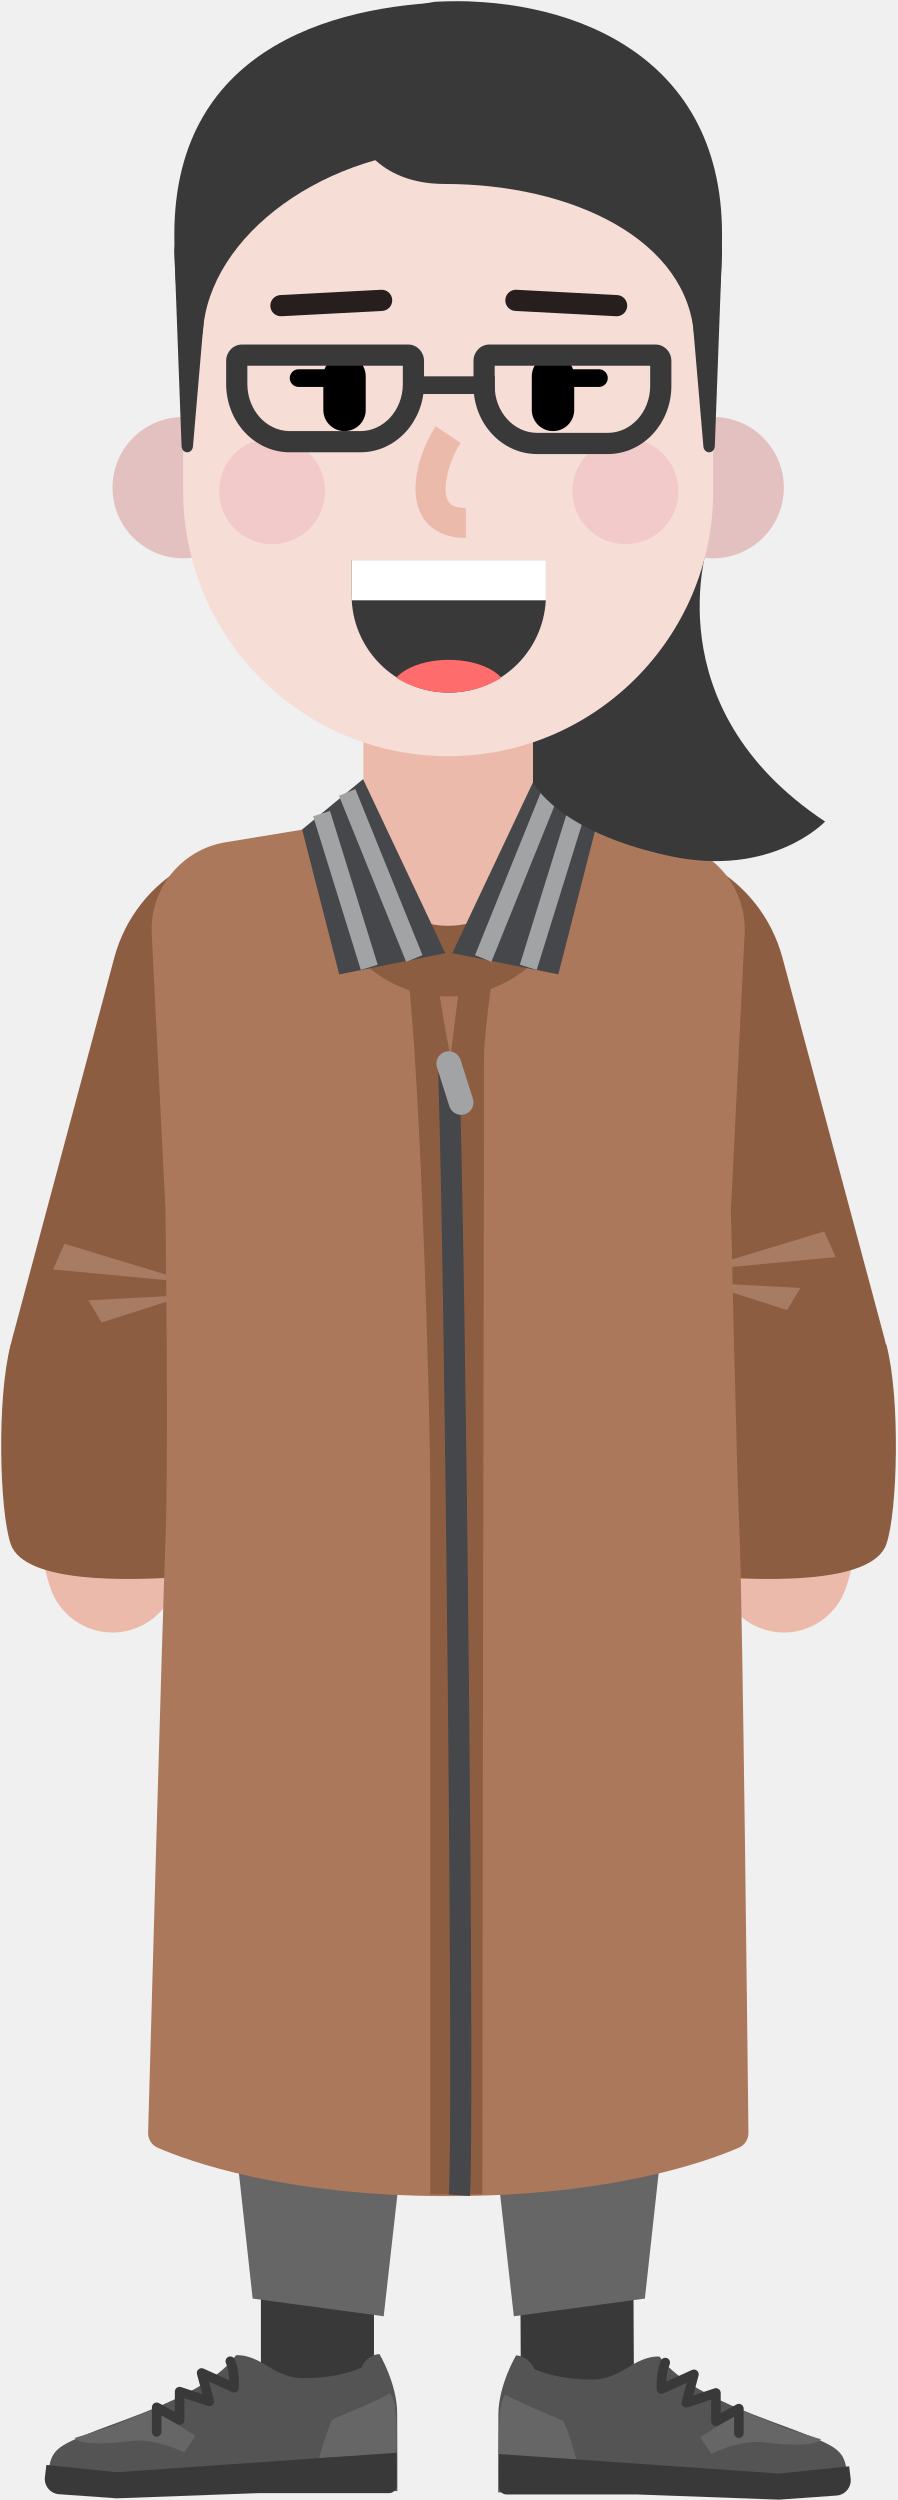
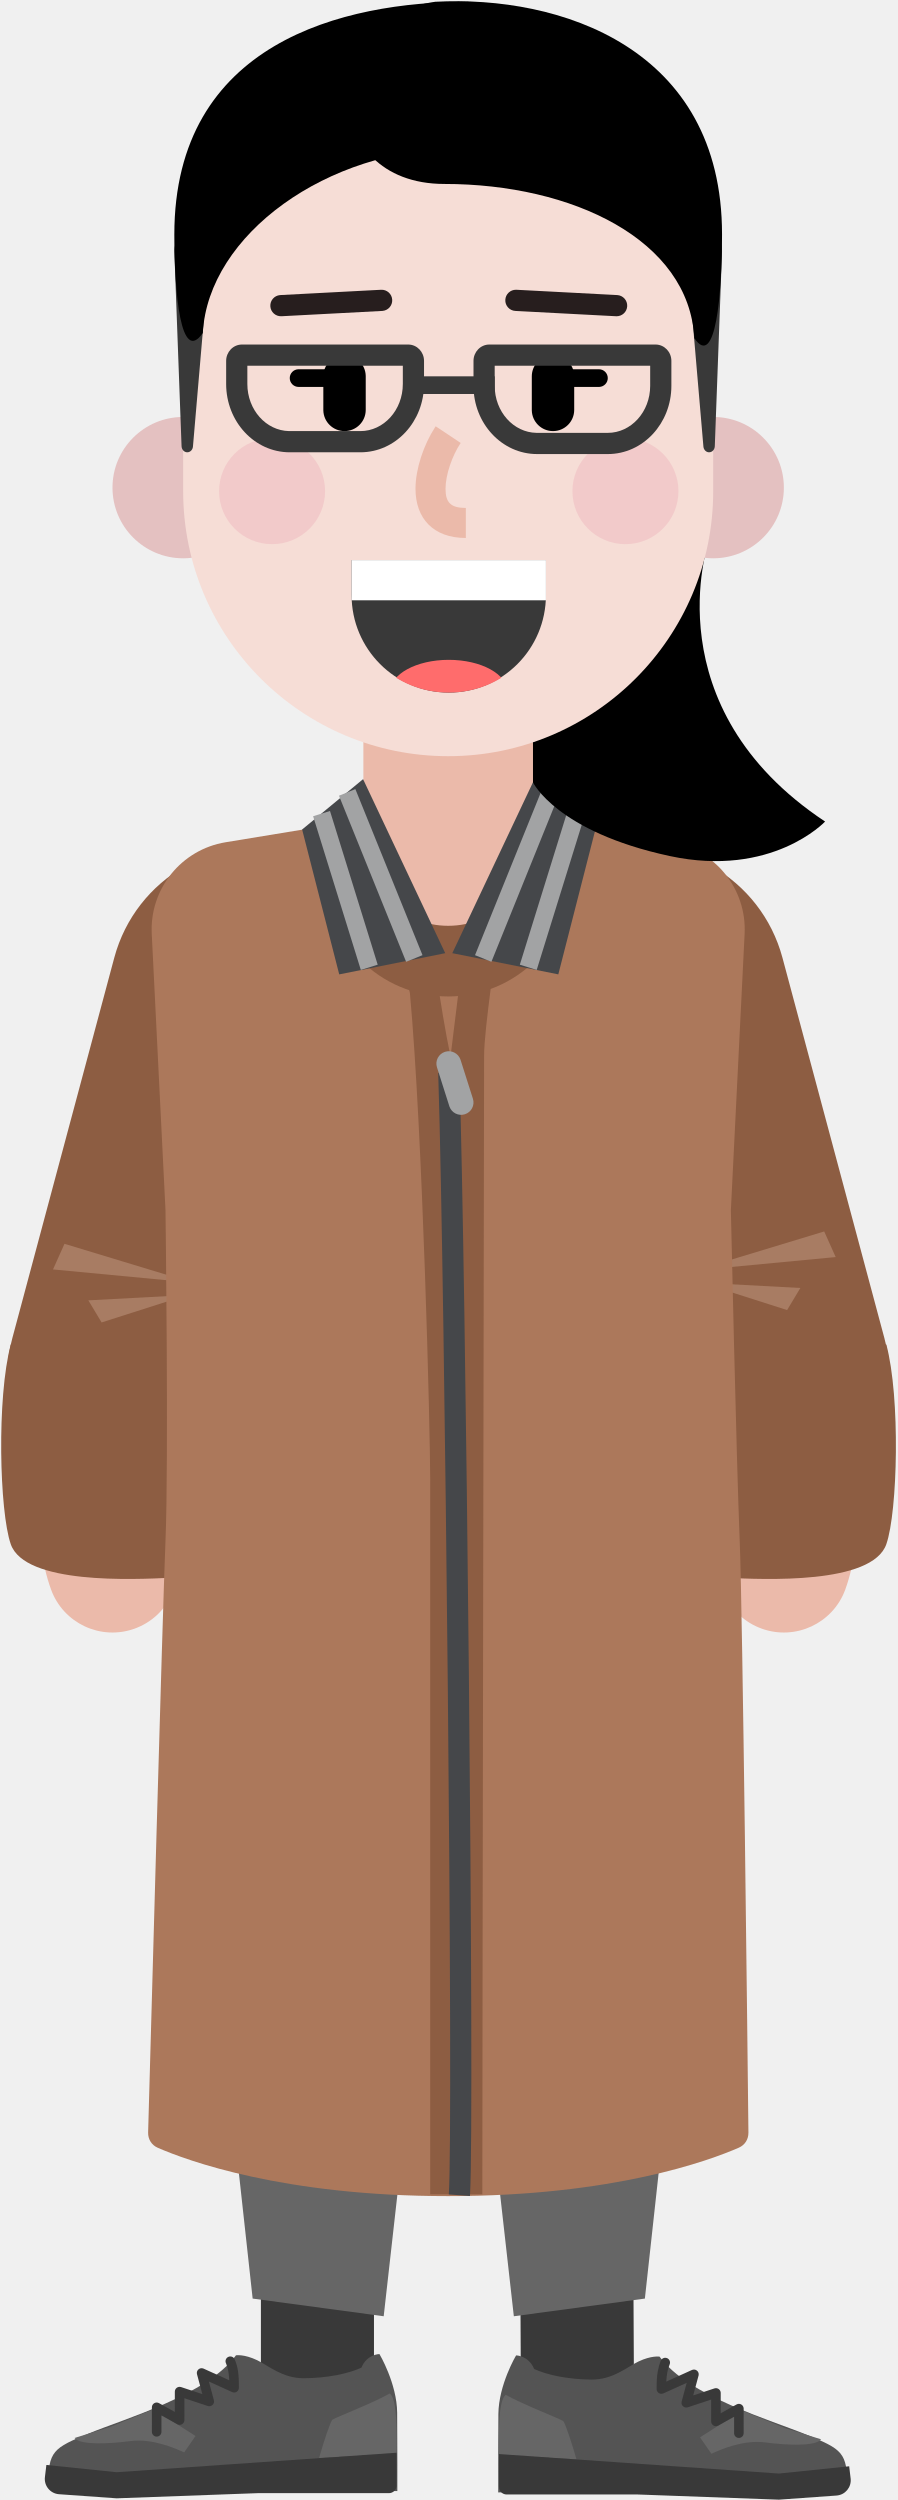
<svg xmlns="http://www.w3.org/2000/svg" xmlns:xlink="http://www.w3.org/1999/xlink" width="508px" height="1415px" viewBox="0 0 508 1415" version="1.1">
  <defs>
    <path d="M0.09,0 C0.03,1.021 0,2.051 0,3.081 L0,22.367 C0,51.44 24.629,75 54.999,75 C85.378,75 109.997,51.44 109.997,22.367 L109.997,3.081 C109.997,2.051 109.967,1.021 109.907,0 L0.09,0 Z" id="path-1" />
  </defs>
  <g id="GEE!-ME" stroke="none" stroke-width="1" fill="none" fill-rule="evenodd">
    <g id="gee_me_022" transform="translate(-346, -92)">
      <g transform="translate(330, 92)">
        <g id="lower-limb" transform="translate(41, 845)" fill-rule="nonzero">
          <path d="M300.51,245 C318.006,244.913 332.293,258.883 332.663,276.311 L332.67,276.84 L333.875,517.84 C333.963,535.513 319.708,549.911 302.035,550 C284.539,550.087 270.252,536.117 269.882,518.689 L269.875,518.16 L268.67,277.16 C268.582,259.487 282.837,245.089 300.51,245 Z" id="06" fill="#393939" />
          <path d="M154.67,245 C172.166,245 186.383,259.042 186.666,276.471 L186.67,277 L186.67,531 C186.67,548.673 172.343,563 154.67,563 C137.174,563 122.957,548.958 122.674,531.529 L122.67,531 L122.67,277 C122.67,259.327 136.997,245 154.67,245 Z" id="05" fill="#393939" />
          <g id="04" transform="translate(256, 488)">
            <path d="M198.544,75.04 C198.72,54.86 195.572,53.35 175.613,45.08 C155.654,36.81 108.663,23.4 92.318,0.85 C92.318,0.85 87.774,0.1 80.383,3.61 C74.076,6.6 65.979,13.95 53.766,13.85 C40.503,13.73 28.682,11.25 21.335,7.85 C18.153,0.21 11.116,0.14 11.116,0.14 C11.116,0.14 1.226,16.72 1.081,33.38 C0.935,50.04 0.985,77.72 0.985,77.72 L198.544,75.04 Z" id="Rectangle-82" fill="#545454" />
            <path d="M37.774,37.32 C34.274,35.27 14.232,27.66 5.277,22.46 C0.848,25.7 1.401,45.27 1.303,56.55 L45.283,58.98 C42.857,50.41 38.94,38.51 37.774,37.32 Z" id="Vector-456" fill="#666666" />
            <path d="M152.19,49.42 C164.677,51.06 180.672,51.72 183.707,47.64 L163.262,41.31 L136.357,30.31 L129.326,33.83 L130.299,36.92 L115.214,46.53 L121.634,55.82 L121.733,55.77 C126.662,53.56 139.581,47.75 152.19,49.42 Z" id="Vector-454" fill="#666666" />
            <path d="M93.042,3.134 C93.637,1.762 95.231,1.132 96.602,1.726 C97.974,2.321 98.604,3.915 98.01,5.286 C97.42,6.646 96.978,8.193 96.668,9.918 C96.406,11.368 96.252,12.707 96.165,14.283 L96.132,14.973 L110.65,8.404 C112.685,7.483 114.87,9.279 114.417,11.42 L114.38,11.574 L111.351,22.819 L123.364,18.84 C125.061,18.278 126.809,19.485 126.917,21.239 L126.922,21.411 L126.918,32.908 L135.891,27.924 C137.646,26.949 139.79,28.156 139.908,30.12 L139.913,30.291 L139.91,44.171 C139.91,45.666 138.697,46.877 137.202,46.877 C135.763,46.877 134.586,45.752 134.501,44.334 L134.496,44.169 L134.498,34.891 L125.526,39.876 C123.771,40.851 121.627,39.644 121.509,37.68 L121.504,37.509 L121.507,25.158 L108.282,29.54 C106.287,30.2 104.356,28.44 104.78,26.422 L104.817,26.266 L107.663,15.697 L94.473,21.666 C92.734,22.453 90.769,21.242 90.655,19.371 L90.65,19.199 L90.653,18.145 C90.674,14.239 90.821,11.838 91.34,8.958 C91.72,6.846 92.275,4.904 93.042,3.134 Z" id="Vector-293" fill="#393939" />
            <path d="M1.42,74.55 L1.424,55.99 L159.828,67.03 L199.632,62.92 L200.457,69.81 C201.046,74.73 197.407,79.13 192.472,79.48 L159.825,81.81 L79.628,78.87 L5.752,78.88 C3.359,78.88 1.42,76.94 1.42,74.55 Z" id="Vector-414" fill="#393939" />
          </g>
          <g id="03" transform="translate(0, 487)">
            <path d="M2.336,75.29 C2.16,55.11 5.308,53.59 25.267,45.33 C45.226,37.06 92.217,23.65 108.562,1.1 C108.562,1.1 113.106,0.34 120.497,3.85 C126.804,6.85 134.901,14.2 147.114,14.09 C160.377,13.98 172.198,11.49 179.545,8.1 C182.727,0.45 189.764,0.39 189.764,0.39 C189.764,0.39 199.654,16.97 199.799,33.63 C199.945,50.29 199.895,77.96 199.895,77.96 L2.336,75.29 Z" id="Rectangle-82_2" fill="#545454" />
            <path d="M163.106,37.57 C166.606,35.52 186.648,27.91 195.603,22.7 C200.032,25.95 199.479,45.51 199.577,56.79 L155.597,59.23 C158.022,50.66 161.94,38.76 163.106,37.57 Z" id="Vector-456_2" fill="#666666" />
            <path d="M48.69,49.66 C36.203,51.31 20.208,51.96 17.173,47.89 L37.618,41.56 L64.523,30.55 L71.554,34.08 L70.581,37.17 L85.665,46.78 L79.246,56.06 L79.147,56.02 C74.218,53.8 61.298,48 48.69,49.66 Z" id="Vector-454_2" fill="#666666" />
            <path d="M104.276,1.977 C105.648,1.382 107.242,2.011 107.837,3.382 C109.79,7.881 110.228,12.138 110.23,19.449 C110.23,21.359 108.316,22.65 106.565,21.982 L106.406,21.916 L93.216,15.94 L96.063,26.517 C96.609,28.546 94.741,30.374 92.751,29.836 L92.598,29.79 L79.372,25.408 L79.376,37.759 C79.376,39.766 77.28,41.056 75.506,40.204 L75.354,40.126 L66.381,35.141 L66.384,44.419 C66.384,45.859 65.261,47.036 63.842,47.122 L63.678,47.127 C62.238,47.127 61.061,46.004 60.975,44.585 L60.97,44.421 L60.967,30.541 C60.967,28.534 63.063,27.244 64.837,28.096 L64.989,28.174 L73.961,33.158 L73.958,21.661 C73.958,19.873 75.653,18.592 77.352,19.042 L77.516,19.09 L89.529,23.07 L86.5,11.813 C85.92,9.657 88.045,7.789 90.085,8.583 L90.231,8.644 L104.739,15.217 L104.725,14.894 C104.546,11.11 104.067,8.417 103.002,5.846 L102.871,5.538 C102.276,4.166 102.905,2.572 104.276,1.977 Z" id="Vector-293_2" fill="#393939" />
            <path d="M199.46,74.8 L199.456,56.24 L41.051,67.28 L1.248,63.17 L0.422,70.06 C-0.166,74.97 3.473,79.38 8.408,79.73 L41.055,82.05 L121.251,79.11 L195.128,79.13 C197.521,79.13 199.46,77.19 199.46,74.8 Z" id="Vector-414_2" fill="#393939" />
          </g>
          <polygon id="02" fill="#666666" points="228 0 68 0 118 456 192.171 466 220.086 218" />
          <polygon id="01" fill="#666666" points="230 0 390 0 340 456 265.829 466 237.914 218" />
        </g>
        <g id="upper-limb" transform="translate(0.670928, 330)" fill-rule="nonzero">
          <path d="M395.543,249.962 C413.341,239.922 435.909,246.211 445.948,264.009 C469.645,306.018 487.137,365.372 496.166,427.406 C504.764,486.479 504.587,539.901 493.771,569.645 C486.788,588.849 465.559,598.756 446.354,591.772 C427.342,584.859 417.442,563.983 424.022,544.932 L424.227,544.355 C429.759,529.141 429.902,485.915 422.937,438.065 C415.115,384.32 400.086,333.323 381.496,300.367 C371.456,282.569 377.745,260.002 395.543,249.962 Z" id="14" fill="#EBBAAA" />
          <path d="M92.036,264.011 C102.076,246.213 124.643,239.924 142.441,249.964 C160.239,260.004 166.528,282.571 156.488,300.369 C137.898,333.325 122.868,384.323 115.046,438.068 L114.637,440.933 C108.156,487.159 108.33,528.595 113.592,543.894 L113.756,544.359 C120.74,563.563 110.833,584.792 91.628,591.775 C72.424,598.759 51.195,588.852 44.212,569.647 C33.396,539.904 33.219,486.482 41.817,427.409 C50.847,365.374 68.338,306.02 92.036,264.011 Z" id="13" fill="#EBBAAA" />
          <rect id="12" fill="#8D5D42" transform="translate(133.2679, 341.7181) rotate(15) translate(-133.2679, -341.7181) " x="48.268" y="145.307" width="170" height="392.822" rx="85" />
          <rect id="11" fill="#8D5D42" transform="translate(404.9373, 341.7181) scale(-1, 1) rotate(15) translate(-404.9373, -341.7181) " x="319.937" y="145.307" width="170" height="392.822" rx="85" />
          <g id="10" transform="translate(409.3291, 367)" fill="#A87C63">
            <polygon id="Vector-452" points="72.5 0 0 22 79 14.5" />
            <polygon id="Vector-453" points="59 32 3 29 51.5 44.5" />
          </g>
          <g id="09" transform="translate(45.32907, 374)" fill="#A87C63">
            <polygon id="Vector-452_2" points="6.5 0 79 22 0 14.5" />
            <polygon id="Vector-453_2" points="20 32 76 29 27.5 44.5" />
          </g>
          <path d="M516.998,544 C523.398,525.6 524.998,461 516.998,431 L402.999,426 C415.2,464 417.199,514 426.199,563 L426.353,563.007 C447.499,564.014 509.018,566.944 516.998,544 Z" id="08" fill="#8D5D42" />
          <path d="M21.416,544 C15.016,525.6 13.417,461 21.417,431 L135.416,426 C123.215,464 121.215,514 112.215,563 L112.062,563.007 C90.916,564.014 29.397,566.944 21.416,544 Z" id="07" fill="#8D5D42" />
          <path d="M101.217,198.533 C99.954,173.136 117.952,150.837 143.042,146.711 L268.999,126 L394.957,146.711 C420.047,150.837 438.045,173.136 436.782,198.533 L428.999,355 C428.999,355 432.121,496.461 433.999,542 C435.695,583.112 438.482,835.21 438.937,877.1 C438.976,880.83 436.958,884.07 433.546,885.57 C416.963,892.83 362.481,913 268.999,913 C175.726,913 121.28,892.92 104.565,885.61 C101.096,884.1 99.061,880.76 99.165,876.98 C100.332,834.72 107.305,583.072 108.999,542 C110.877,496.461 108.999,355 108.999,355 L101.217,198.533 Z" id="06" fill="#AC785B" />
          <path d="M258.829,508 C258.829,480.8 254.662,312 247.329,232 L236.829,190 L258.329,191 C260.04,204.869 264.329,239 270.329,268 L279.829,191 L296.829,190 C296.829,208.667 289.329,250.4 289.329,268 C289.329,285.6 288.329,816 288.329,912 L258.829,912 L258.829,508 Z" id="05" fill="#8D5D42" />
          <path d="M275.326,276.796 C279.022,385.68 283.994,865.658 281.394,911.682 L281.313,912.943 L269.345,912.057 C272.056,875.47 267.151,396.444 263.444,280.602 L263.333,277.204 L275.326,276.796 Z" id="04" fill="#45474A" />
          <path d="M267.207,265.33 C270.814,264.182 274.663,266.11 275.923,269.649 L276,269.878 L283,291.878 C284.172,295.562 282.136,299.498 278.451,300.67 C274.844,301.818 270.995,299.89 269.735,296.351 L269.659,296.122 L262.659,274.122 C261.486,270.438 263.523,266.502 267.207,265.33 Z" id="03" fill="#A2A3A4" />
          <path d="M268.998,234 C307.658,234 338.998,202.66 338.998,164 C338.998,125.34 307.658,94 268.998,94 C230.338,94 198.998,125.34 198.998,164 C198.998,202.66 230.338,234 268.998,234 Z" id="02" fill="#8D5D42" />
          <rect id="01" fill="#EBBAAA" x="220.999" y="0" width="96" height="194" rx="48" />
          <g id="Group-276" transform="translate(271.3291, 111)">
            <polygon id="Vector-647" fill="#45474A" points="0 98.5 46.5 0 81 28.5 60 110.5" />
            <polygon id="Vector-680" fill="#A2A3A4" points="50.864 5.626 60.136 9.374 22.136 103.374 12.864 99.626" />
            <polygon id="Vector-681" fill="#A2A3A4" points="65.225 18.018 74.775 20.982 47.775 107.982 38.225 105.018" />
          </g>
          <g id="Group-277" transform="translate(186.3291, 111)">
            <polygon id="Vector-647_2" fill="#45474A" points="81 98.5 34.5 0 0 28.5 21 110.5" />
            <polygon id="Vector-680_2" fill="#A2A3A4" points="30.136 5.626 68.136 99.626 58.864 103.374 20.864 9.374" />
            <polygon id="Vector-681_2" fill="#A2A3A4" points="15.775 18.018 42.775 105.018 33.225 107.982 6.225 20.982" />
          </g>
        </g>
        <g id="hand" transform="translate(79.6689, 0.687571)">
-           <path d="M337.331,306.312 C337.331,306.312 305.331,399.312 403.331,464.312 C403.331,464.312 373.331,496.312 315.331,483.812 C251.331,470.019 238.001,442.137 238.001,442.137 C238.001,431.587 238.001,424.297 238.001,420.265 C238.001,393.932 225.778,355.948 201.331,306.312 L337.331,306.312 Z" id="22" fill="#393939" />
+           <path d="M337.331,306.312 C337.331,306.312 305.331,399.312 403.331,464.312 C403.331,464.312 373.331,496.312 315.331,483.812 C251.331,470.019 238.001,442.137 238.001,442.137 C238.001,431.587 238.001,424.297 238.001,420.265 C238.001,393.932 225.778,355.948 201.331,306.312 L337.331,306.312 Z" id="22" fill="black" />
          <path d="M340.001,315.313 C362.092,315.313 380.001,297.404 380.001,275.313 C380.001,253.221 362.092,235.313 340.001,235.313 C317.91,235.313 300.001,253.221 300.001,275.313 C300.001,297.404 317.91,315.313 340.001,315.313 Z" id="21" fill="#E4C1C1" fill-rule="nonzero" />
          <path d="M40,315.313 C17.909,315.313 9.23705556e-14,297.404 9.23705556e-14,275.313 C9.23705556e-14,253.221 17.909,235.313 40,235.313 C62.091,235.313 80,253.221 80,275.313 C80,297.404 62.091,315.313 40,315.313 Z" id="20" fill="#E4C1C1" fill-rule="nonzero" />
          <rect id="19" fill="#F6DDD6" fill-rule="nonzero" x="40.001" y="27.312" width="300" height="400" rx="150" />
          <circle id="18" fill="#F2CACA" fill-rule="nonzero" cx="90.331" cy="277.312" r="30" />
          <circle id="17" fill="#F2CACA" fill-rule="nonzero" cx="290.331" cy="277.312" r="30" />
          <g id="16" transform="translate(135.3311, 316.3124)">
            <path d="M0,0.02 L0,19.82 C0,50.3 24.629,75 54.999,75 C85.378,75 109.997,50.3 109.997,19.82 L109.997,0.02 L0,0.02 Z" fill="#393939" />
            <g>
              <g>
                <mask id="mask-2" fill="white">
                  <use xlink:href="#path-1" />
                </mask>
                <g />
                <path d="M54.998,92.693 C73.316,92.693 88.166,84.583 88.166,74.58 C88.166,64.576 73.316,56.467 54.998,56.467 C36.68,56.467 21.83,64.576 21.83,74.58 C21.83,84.583 36.68,92.693 54.998,92.693 Z" fill="#FF6C6C" fill-rule="nonzero" mask="url(#mask-2)" />
              </g>
            </g>
            <rect fill="#FFFFFF" fill-rule="nonzero" x="0" y="0.02" width="110" height="22.747" />
          </g>
          <path d="M135.331,208.312 C138.093,208.312 140.331,210.551 140.331,213.312 C140.331,216.001 138.209,218.194 135.548,218.308 L135.331,218.312 L105.331,218.312 C102.57,218.312 100.331,216.074 100.331,213.312 C100.331,210.624 102.453,208.431 105.114,208.317 L105.331,208.312 L135.331,208.312 Z" id="15" fill="#000000" fill-rule="nonzero" />
          <path d="M275.331,208.312 C278.093,208.312 280.331,210.551 280.331,213.312 C280.331,216.001 278.209,218.194 275.548,218.308 L275.331,218.312 L245.331,218.312 C242.57,218.312 240.331,216.074 240.331,213.312 C240.331,210.624 242.453,208.431 245.114,208.317 L245.331,208.312 L275.331,208.312 Z" id="14" fill="#000000" fill-rule="nonzero" />
          <path d="M249.331,200.312 C255.857,200.312 261.165,205.521 261.327,212.007 L261.331,212.312 L261.331,231.312 C261.331,237.94 255.959,243.312 249.331,243.312 C242.806,243.312 237.497,238.104 237.335,231.617 L237.331,231.312 L237.331,212.312 C237.331,205.685 242.704,200.312 249.331,200.312 Z" id="13" fill="#000000" fill-rule="nonzero" />
          <path d="M131.335,200.312 C137.861,200.312 143.169,205.521 143.331,212.007 L143.335,212.312 L143.335,231.312 C143.335,237.94 137.963,243.312 131.335,243.312 C124.81,243.312 119.501,238.104 119.339,231.617 L119.335,231.312 L119.335,212.312 C119.335,205.685 124.708,200.312 131.335,200.312 Z" id="12" fill="#000000" fill-rule="nonzero" />
          <path d="M228.646,163.321 L285.646,166.321 C288.956,166.495 291.497,169.319 291.323,172.628 C291.153,175.862 288.452,178.362 285.241,178.312 L285.016,178.304 L228.016,175.304 C224.707,175.13 222.165,172.306 222.339,168.997 C222.51,165.763 225.21,163.262 228.422,163.313 L228.646,163.321 Z" id="11" fill="#271E1E" fill-rule="nonzero" />
          <path d="M152.016,163.321 C155.325,163.147 158.149,165.688 158.323,168.997 C158.493,172.231 156.07,175.001 152.871,175.288 L152.646,175.304 L95.646,178.304 C92.337,178.478 89.514,175.937 89.339,172.628 C89.169,169.394 91.593,166.623 94.791,166.337 L95.016,166.321 L152.016,163.321 Z" id="10" fill="#271E1E" fill-rule="nonzero" />
          <path d="M307.331,194.312 L213.331,194.312 C208.244,194.312 204.331,198.565 204.331,203.573 L204.331,217.704 C204.331,238.921 220.332,256.312 240.331,256.312 L280.331,256.312 C300.331,256.312 316.331,238.921 316.331,217.704 L316.331,203.573 C316.331,198.565 312.419,194.312 307.331,194.312 Z M216.331,206.312 L304.331,206.312 L304.331,217.704 C304.331,232.506 293.47,244.312 280.331,244.312 L240.331,244.312 L239.938,244.309 C226.977,244.076 216.331,232.358 216.331,217.704 L216.331,206.312 Z" id="09" fill="#393939" fill-rule="nonzero" />
          <rect id="08" fill="#393939" fill-rule="nonzero" x="166.331" y="212.312" width="50" height="10" />
          <path d="M167.331,194.312 L73.331,194.312 C68.241,194.312 64.331,198.57 64.331,203.579 L64.331,216.646 C64.331,237.893 80.329,255.312 100.331,255.312 L140.331,255.312 C160.333,255.312 176.331,237.893 176.331,216.646 L176.331,203.579 C176.331,198.57 172.421,194.312 167.331,194.312 Z M76.331,206.312 L164.331,206.312 L164.331,216.646 C164.331,231.483 153.467,243.312 140.331,243.312 L100.331,243.312 L99.938,243.309 C86.979,243.076 76.331,231.334 76.331,216.646 L76.331,206.312 Z" id="07" fill="#393939" fill-rule="nonzero" />
          <path d="M344.992,141.798 C345.225,135.528 340.684,130.313 335.001,130.313 C329.104,130.313 324.489,135.907 325.047,142.382 L334.462,252.085 C334.62,253.919 336.013,255.313 337.675,255.313 C339.412,255.313 340.832,253.807 340.907,251.901 L344.992,141.798 Z" id="05" fill="#393939" fill-rule="nonzero" />
          <path d="M35.009,141.798 C34.777,135.528 39.318,130.313 45.001,130.313 C50.897,130.313 55.512,135.907 54.955,142.382 L45.54,252.085 C45.382,253.919 43.989,255.313 42.327,255.313 C40.59,255.313 39.169,253.807 39.095,251.901 L35.009,141.798 Z" id="04" fill="#393939" fill-rule="nonzero" />
-           <path d="M187.89,103.433 C260.233,103.433 326.322,134.988 329.305,190.682 C341.508,208.795 345.001,165.02 345.001,131.935 C345.001,26.193 253.215,-3.463 182.699,0.312 C117.003,9.279 115.539,103.433 187.89,103.433 Z" id="03" fill="#393939" fill-rule="nonzero" />
-           <path d="M195.889,83.434 C121.642,83.434 54.177,132.086 51.116,187.78 C38.591,205.893 35.001,165.192 35.001,132.1 C35.001,23.358 130.557,0.312 201.216,0.312 C249.666,5.13 270.143,83.434 195.889,83.434 Z" id="02" fill="#393939" fill-rule="nonzero" />
+           <path d="M187.89,103.433 C260.233,103.433 326.322,134.988 329.305,190.682 C341.508,208.795 345.001,165.02 345.001,131.935 C345.001,26.193 253.215,-3.463 182.699,0.312 C117.003,9.279 115.539,103.433 187.89,103.433 Z" id="03" fill="black" fill-rule="nonzero" />
+           <path d="M195.889,83.434 C121.642,83.434 54.177,132.086 51.116,187.78 C38.591,205.893 35.001,165.192 35.001,132.1 C35.001,23.358 130.557,0.312 201.216,0.312 C249.666,5.13 270.143,83.434 195.889,83.434 Z" id="02" fill="black" fill-rule="nonzero" />
          <path d="M182.929,240.597 L197.074,250.027 C192.266,257.239 188.501,268.063 188.501,275.937 C188.501,283.53 191.243,286.722 199.638,286.811 L200.001,286.812 L200.001,303.812 C181.458,303.812 171.501,292.611 171.501,275.937 C171.501,264.642 176.2,250.931 182.579,241.128 L182.929,240.597 Z" id="01" fill="#EBBAAA" fill-rule="nonzero" />
        </g>
      </g>
    </g>
  </g>
</svg>
